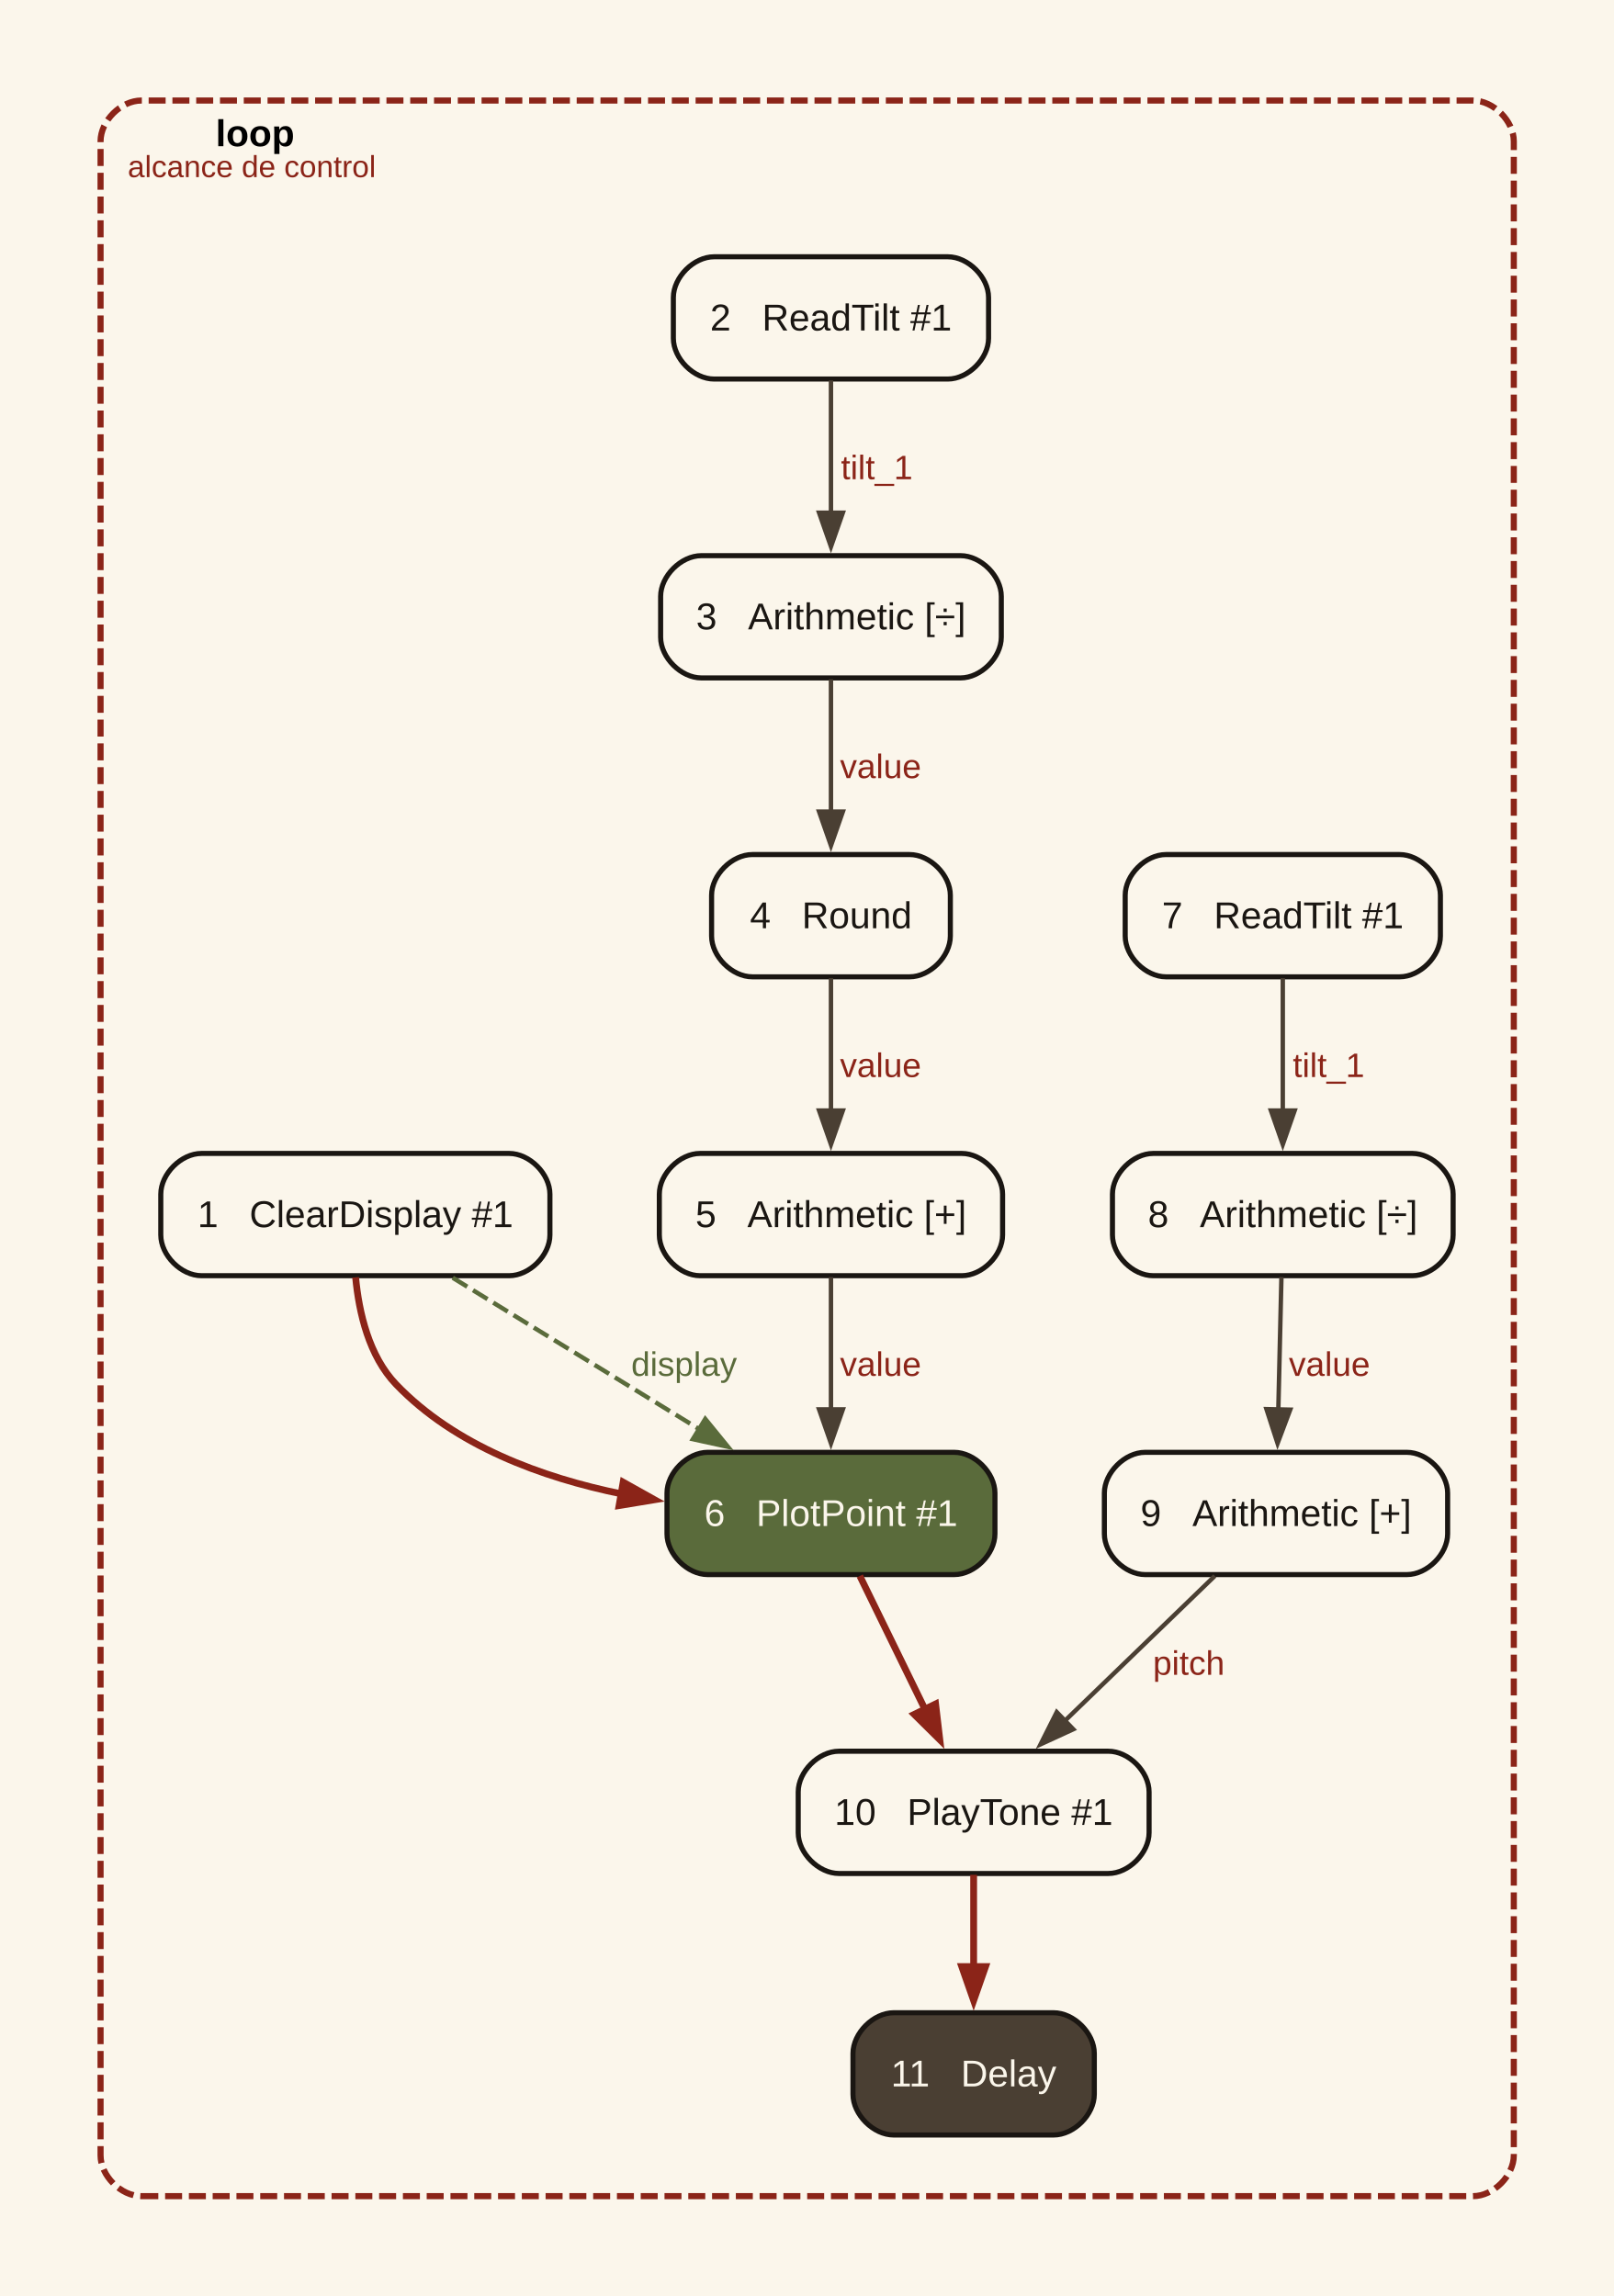
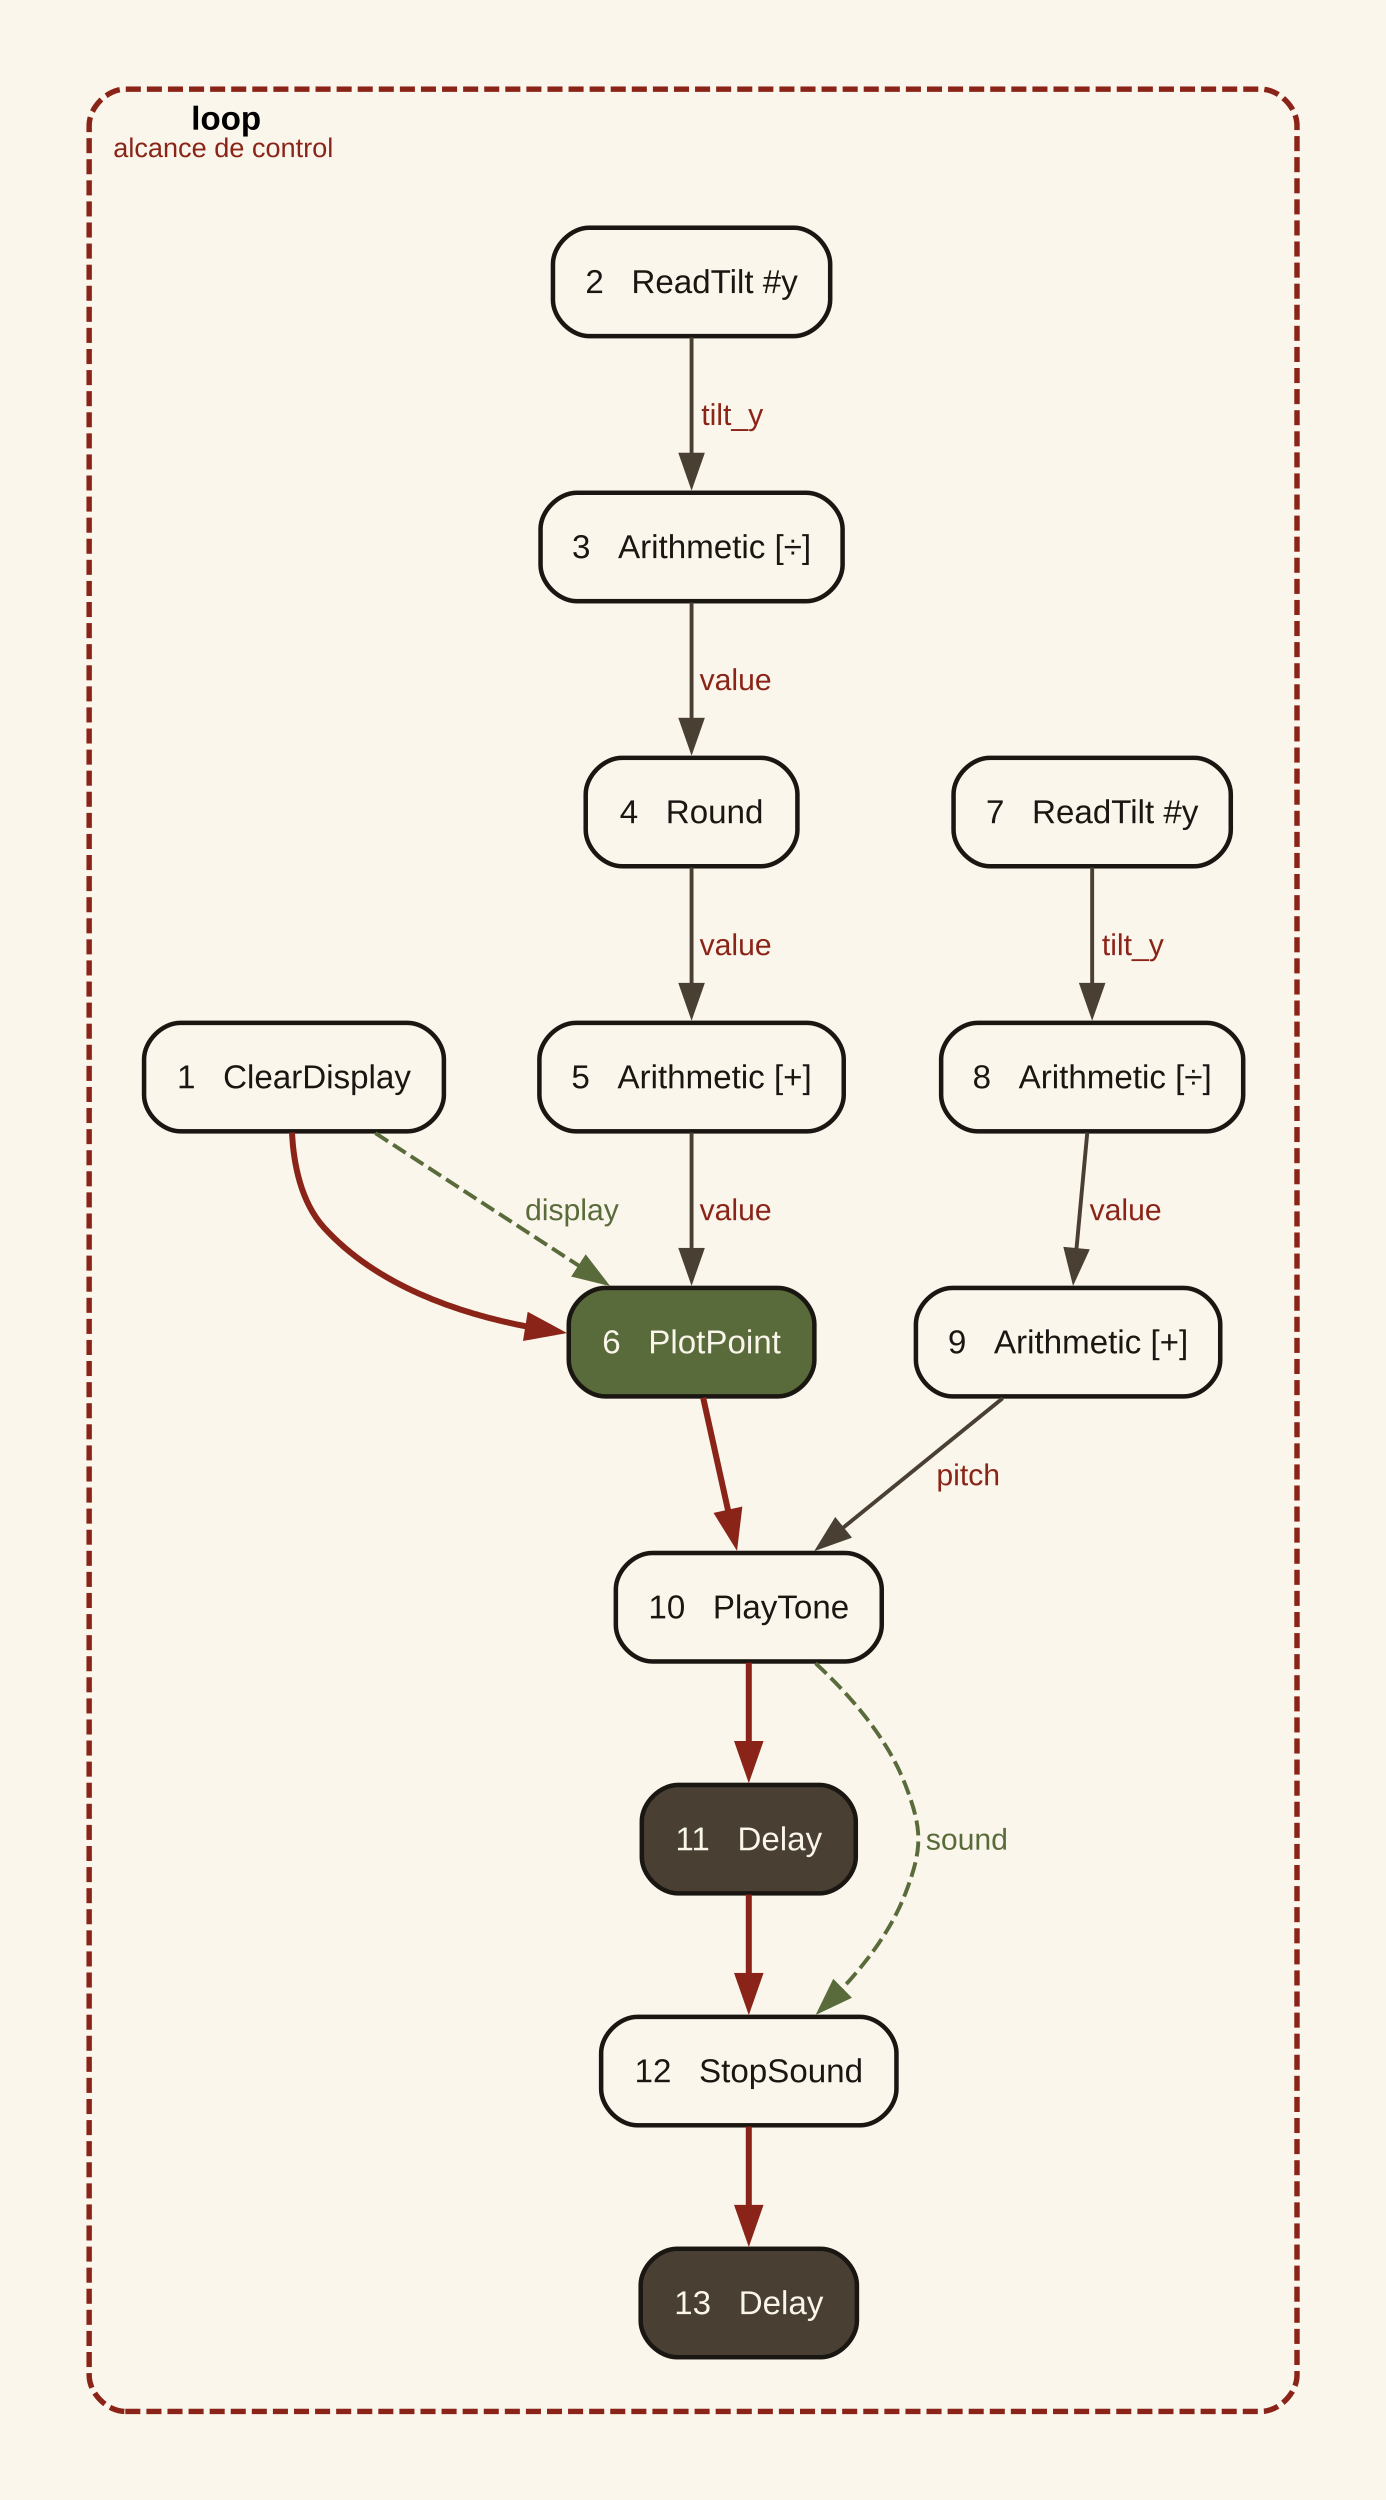
- <svg xmlns="http://www.w3.org/2000/svg" width="475pt" height="676pt" viewBox="0.00 0.00 475.00 676.00">
-   <g id="graph0" class="graph" transform="scale(1 1) rotate(0) translate(21.6 654.6)">
-     <polygon fill="#fbf6eb" stroke="none" points="-21.6,21.6 -21.6,-654.6 453.6,-654.6 453.6,21.6 -21.6,21.6" />
+ <svg xmlns="http://www.w3.org/2000/svg" width="460pt" height="830pt" viewBox="0.00 0.00 460.00 830.00">
+   <g id="graph0" class="graph" transform="scale(1 1) rotate(0) translate(21.6 808.6)">
+     <polygon fill="#fbf6eb" stroke="none" points="-21.6,21.6 -21.6,-808.6 438.6,-808.6 438.6,21.6 -21.6,21.6" />
    <g id="clust1" class="cluster">
-       <path fill="#fbf6eb" stroke="#8b2418" stroke-width="1.8" stroke-dasharray="5,2" d="M20,-8C20,-8 412,-8 412,-8 418,-8 424,-14 424,-20 424,-20 424,-613 424,-613 424,-619 418,-625 412,-625 412,-625 20,-625 20,-625 14,-625 8,-619 8,-613 8,-613 8,-20 8,-20 8,-14 14,-8 20,-8" />
-       <text xml:space="preserve" text-anchor="start" x="41.88" y="-611.55" font-family="Arial" font-weight="bold" font-size="11.00">loop</text>
-       <text xml:space="preserve" text-anchor="start" x="16" y="-602.45" font-family="Arial" font-size="9.00" fill="#8b2418">alcance de control</text>
+       <path fill="#fbf6eb" stroke="#8b2418" stroke-width="1.8" stroke-dasharray="5,2" d="M20,-8C20,-8 397,-8 397,-8 403,-8 409,-14 409,-20 409,-20 409,-767 409,-767 409,-773 403,-779 397,-779 397,-779 20,-779 20,-779 14,-779 8,-773 8,-767 8,-767 8,-20 8,-20 8,-14 14,-8 20,-8" />
+       <text xml:space="preserve" text-anchor="start" x="41.88" y="-765.55" font-family="Arial" font-weight="bold" font-size="11.00">loop</text>
+       <text xml:space="preserve" text-anchor="start" x="16" y="-756.45" font-family="Arial" font-size="9.00" fill="#8b2418">alcance de control</text>
    </g>
    <g id="node1" class="node">
-       <path fill="#fbf6eb" stroke="#1a1612" stroke-width="1.5" d="M128.27,-315C128.27,-315 37.73,-315 37.73,-315 31.73,-315 25.73,-309 25.73,-303 25.73,-303 25.73,-291 25.73,-291 25.73,-285 31.73,-279 37.73,-279 37.73,-279 128.27,-279 128.27,-279 134.27,-279 140.27,-285 140.27,-291 140.27,-291 140.27,-303 140.27,-303 140.27,-309 134.27,-315 128.27,-315" />
-       <text xml:space="preserve" text-anchor="middle" x="83" y="-293.3" font-family="Arial" font-size="11.00" fill="#1a1612">1   ClearDisplay #1</text>
+       <path fill="#fbf6eb" stroke="#1a1612" stroke-width="1.5" d="M113.77,-469C113.77,-469 38.23,-469 38.23,-469 32.23,-469 26.23,-463 26.23,-457 26.23,-457 26.23,-445 26.23,-445 26.23,-439 32.23,-433 38.23,-433 38.23,-433 113.77,-433 113.77,-433 119.77,-433 125.77,-439 125.77,-445 125.77,-445 125.77,-457 125.77,-457 125.77,-463 119.77,-469 113.77,-469" />
+       <text xml:space="preserve" text-anchor="middle" x="76" y="-447.3" font-family="Arial" font-size="11.00" fill="#1a1612">1   ClearDisplay</text>
    </g>
    <g id="node6" class="node">
-       <path fill="#5a6b3b" stroke="#1a1612" stroke-width="1.5" d="M259.27,-227C259.27,-227 186.73,-227 186.73,-227 180.73,-227 174.73,-221 174.73,-215 174.73,-215 174.73,-203 174.73,-203 174.73,-197 180.73,-191 186.73,-191 186.73,-191 259.27,-191 259.27,-191 265.27,-191 271.27,-197 271.27,-203 271.27,-203 271.27,-215 271.27,-215 271.27,-221 265.27,-227 259.27,-227" />
-       <text xml:space="preserve" text-anchor="middle" x="223" y="-205.3" font-family="Arial" font-size="11.00" fill="#fbf6eb">6   PlotPoint #1</text>
+       <path fill="#5a6b3b" stroke="#1a1612" stroke-width="1.5" d="M236.77,-381C236.77,-381 179.23,-381 179.23,-381 173.23,-381 167.23,-375 167.23,-369 167.23,-369 167.23,-357 167.23,-357 167.23,-351 173.23,-345 179.23,-345 179.23,-345 236.77,-345 236.77,-345 242.77,-345 248.77,-351 248.77,-357 248.77,-357 248.77,-369 248.77,-369 248.77,-375 242.77,-381 236.77,-381" />
+       <text xml:space="preserve" text-anchor="middle" x="208" y="-359.3" font-family="Arial" font-size="11.00" fill="#fbf6eb">6   PlotPoint</text>
    </g>
    <g id="edge1" class="edge">
-       <path fill="none" stroke="#8b2418" stroke-width="2" d="M83.08,-278.52C84.06,-268.11 87,-255.34 95,-247 112.31,-228.96 137.82,-219.56 161.52,-214.72" />
-       <polygon fill="#8b2418" stroke="#8b2418" stroke-width="2" points="161.83,-218.21 171.08,-213.04 160.63,-211.32 161.83,-218.21" />
+       <path fill="none" stroke="#8b2418" stroke-width="2" d="M75.33,-432.61C75.86,-422.24 78.28,-409.47 86,-401 103.31,-382 130.02,-372.62 154.04,-368.05" />
+       <polygon fill="#8b2418" stroke="#8b2418" stroke-width="2" points="154.35,-371.54 163.67,-366.5 153.24,-364.63 154.35,-371.54" />
    </g>
    <g id="edge2" class="edge">
-       <path fill="none" stroke="#5a6b3b" stroke-width="1.3" stroke-dasharray="5,2" d="M111.67,-278.39C132.62,-265.52 161.27,-247.92 184.25,-233.8" />
-       <polygon fill="#5a6b3b" stroke="#5a6b3b" stroke-width="1.3" points="186,-236.83 192.69,-228.62 182.34,-230.87 186,-236.83" />
-       <text xml:space="preserve" text-anchor="middle" x="179.76" y="-249.5" font-family="Arial" font-size="10.00" fill="#5a6b3b"> display </text>
+       <path fill="none" stroke="#5a6b3b" stroke-width="1.3" stroke-dasharray="5,2" d="M103.03,-432.39C122.7,-419.58 149.55,-402.08 171.17,-387.99" />
+       <polygon fill="#5a6b3b" stroke="#5a6b3b" stroke-width="1.3" points="172.89,-391.05 179.36,-382.66 169.07,-385.19 172.89,-391.05" />
+       <text xml:space="preserve" text-anchor="middle" x="168.28" y="-403.5" font-family="Arial" font-size="10.00" fill="#5a6b3b"> display </text>
    </g>
    <g id="node2" class="node">
-       <path fill="#fbf6eb" stroke="#1a1612" stroke-width="1.5" d="M257.39,-579C257.39,-579 188.61,-579 188.61,-579 182.61,-579 176.61,-573 176.61,-567 176.61,-567 176.61,-555 176.61,-555 176.61,-549 182.61,-543 188.61,-543 188.61,-543 257.39,-543 257.39,-543 263.39,-543 269.39,-549 269.39,-555 269.39,-555 269.39,-567 269.39,-567 269.39,-573 263.39,-579 257.39,-579" />
-       <text xml:space="preserve" text-anchor="middle" x="223" y="-557.3" font-family="Arial" font-size="11.00" fill="#1a1612">2   ReadTilt #1</text>
+       <path fill="#fbf6eb" stroke="#1a1612" stroke-width="1.5" d="M242.02,-733C242.02,-733 173.98,-733 173.98,-733 167.98,-733 161.98,-727 161.98,-721 161.98,-721 161.98,-709 161.98,-709 161.98,-703 167.98,-697 173.98,-697 173.98,-697 242.02,-697 242.02,-697 248.02,-697 254.02,-703 254.02,-709 254.02,-709 254.02,-721 254.02,-721 254.02,-727 248.02,-733 242.02,-733" />
+       <text xml:space="preserve" text-anchor="middle" x="208" y="-711.3" font-family="Arial" font-size="11.00" fill="#1a1612">2   ReadTilt #y</text>
    </g>
    <g id="node3" class="node">
-       <path fill="#fbf6eb" stroke="#1a1612" stroke-width="1.5" d="M261.14,-491C261.14,-491 184.86,-491 184.86,-491 178.86,-491 172.86,-485 172.86,-479 172.86,-479 172.86,-467 172.86,-467 172.86,-461 178.86,-455 184.86,-455 184.86,-455 261.14,-455 261.14,-455 267.14,-455 273.14,-461 273.14,-467 273.14,-467 273.14,-479 273.14,-479 273.14,-485 267.14,-491 261.14,-491" />
-       <text xml:space="preserve" text-anchor="middle" x="223" y="-469.3" font-family="Arial" font-size="11.00" fill="#1a1612">3   Arithmetic [÷]</text>
+       <path fill="#fbf6eb" stroke="#1a1612" stroke-width="1.5" d="M246.14,-645C246.14,-645 169.86,-645 169.86,-645 163.86,-645 157.86,-639 157.86,-633 157.86,-633 157.86,-621 157.86,-621 157.86,-615 163.86,-609 169.86,-609 169.86,-609 246.14,-609 246.14,-609 252.14,-609 258.14,-615 258.14,-621 258.14,-621 258.14,-633 258.14,-633 258.14,-639 252.14,-645 246.14,-645" />
+       <text xml:space="preserve" text-anchor="middle" x="208" y="-623.3" font-family="Arial" font-size="11.00" fill="#1a1612">3   Arithmetic [÷]</text>
    </g>
    <g id="edge3" class="edge">
-       <path fill="none" stroke="#4a3f33" stroke-width="1.3" d="M223,-542.6C223,-531.36 223,-516.47 223,-503.43" />
-       <polygon fill="#4a3f33" stroke="#4a3f33" stroke-width="1.3" points="226.5,-503.64 223,-493.64 219.5,-503.64 226.5,-503.64" />
-       <text xml:space="preserve" text-anchor="middle" x="236.5" y="-513.5" font-family="Arial" font-size="10.00" fill="#8b2418"> tilt_1 </text>
+       <path fill="none" stroke="#4a3f33" stroke-width="1.3" d="M208,-696.6C208,-685.36 208,-670.47 208,-657.43" />
+       <polygon fill="#4a3f33" stroke="#4a3f33" stroke-width="1.3" points="211.5,-657.64 208,-647.64 204.5,-657.64 211.5,-657.64" />
+       <text xml:space="preserve" text-anchor="middle" x="221.5" y="-667.5" font-family="Arial" font-size="10.00" fill="#8b2418"> tilt_y </text>
    </g>
    <g id="node4" class="node">
-       <path fill="#fbf6eb" stroke="#1a1612" stroke-width="1.5" d="M246.14,-403C246.14,-403 199.86,-403 199.86,-403 193.86,-403 187.86,-397 187.86,-391 187.86,-391 187.86,-379 187.86,-379 187.86,-373 193.86,-367 199.86,-367 199.86,-367 246.14,-367 246.14,-367 252.14,-367 258.14,-373 258.14,-379 258.14,-379 258.14,-391 258.14,-391 258.14,-397 252.14,-403 246.14,-403" />
-       <text xml:space="preserve" text-anchor="middle" x="223" y="-381.3" font-family="Arial" font-size="11.00" fill="#1a1612">4   Round</text>
+       <path fill="#fbf6eb" stroke="#1a1612" stroke-width="1.5" d="M231.14,-557C231.14,-557 184.86,-557 184.86,-557 178.86,-557 172.86,-551 172.86,-545 172.86,-545 172.86,-533 172.86,-533 172.86,-527 178.86,-521 184.86,-521 184.86,-521 231.14,-521 231.14,-521 237.14,-521 243.14,-527 243.14,-533 243.14,-533 243.14,-545 243.14,-545 243.14,-551 237.14,-557 231.14,-557" />
+       <text xml:space="preserve" text-anchor="middle" x="208" y="-535.3" font-family="Arial" font-size="11.00" fill="#1a1612">4   Round</text>
    </g>
    <g id="edge4" class="edge">
-       <path fill="none" stroke="#4a3f33" stroke-width="1.3" d="M223,-454.6C223,-443.36 223,-428.47 223,-415.43" />
-       <polygon fill="#4a3f33" stroke="#4a3f33" stroke-width="1.3" points="226.5,-415.64 223,-405.64 219.5,-415.64 226.5,-415.64" />
-       <text xml:space="preserve" text-anchor="middle" x="237.62" y="-425.5" font-family="Arial" font-size="10.00" fill="#8b2418"> value </text>
+       <path fill="none" stroke="#4a3f33" stroke-width="1.3" d="M208,-608.6C208,-597.36 208,-582.47 208,-569.43" />
+       <polygon fill="#4a3f33" stroke="#4a3f33" stroke-width="1.3" points="211.5,-569.64 208,-559.64 204.5,-569.64 211.5,-569.64" />
+       <text xml:space="preserve" text-anchor="middle" x="222.62" y="-579.5" font-family="Arial" font-size="10.00" fill="#8b2418"> value </text>
    </g>
    <g id="node5" class="node">
-       <path fill="#fbf6eb" stroke="#1a1612" stroke-width="1.5" d="M261.52,-315C261.52,-315 184.48,-315 184.48,-315 178.48,-315 172.48,-309 172.48,-303 172.48,-303 172.48,-291 172.48,-291 172.48,-285 178.48,-279 184.48,-279 184.48,-279 261.52,-279 261.52,-279 267.52,-279 273.52,-285 273.52,-291 273.52,-291 273.52,-303 273.52,-303 273.52,-309 267.52,-315 261.52,-315" />
-       <text xml:space="preserve" text-anchor="middle" x="223" y="-293.3" font-family="Arial" font-size="11.00" fill="#1a1612">5   Arithmetic [+]</text>
+       <path fill="#fbf6eb" stroke="#1a1612" stroke-width="1.5" d="M246.52,-469C246.52,-469 169.48,-469 169.48,-469 163.48,-469 157.48,-463 157.48,-457 157.48,-457 157.48,-445 157.48,-445 157.48,-439 163.48,-433 169.48,-433 169.48,-433 246.52,-433 246.52,-433 252.52,-433 258.52,-439 258.52,-445 258.52,-445 258.52,-457 258.52,-457 258.52,-463 252.52,-469 246.52,-469" />
+       <text xml:space="preserve" text-anchor="middle" x="208" y="-447.3" font-family="Arial" font-size="11.00" fill="#1a1612">5   Arithmetic [+]</text>
    </g>
    <g id="edge5" class="edge">
-       <path fill="none" stroke="#4a3f33" stroke-width="1.3" d="M223,-366.6C223,-355.36 223,-340.47 223,-327.43" />
-       <polygon fill="#4a3f33" stroke="#4a3f33" stroke-width="1.3" points="226.5,-327.64 223,-317.64 219.5,-327.64 226.5,-327.64" />
-       <text xml:space="preserve" text-anchor="middle" x="237.62" y="-337.5" font-family="Arial" font-size="10.00" fill="#8b2418"> value </text>
+       <path fill="none" stroke="#4a3f33" stroke-width="1.3" d="M208,-520.6C208,-509.36 208,-494.47 208,-481.43" />
+       <polygon fill="#4a3f33" stroke="#4a3f33" stroke-width="1.3" points="211.5,-481.64 208,-471.64 204.5,-481.64 211.5,-481.64" />
+       <text xml:space="preserve" text-anchor="middle" x="222.62" y="-491.5" font-family="Arial" font-size="10.00" fill="#8b2418"> value </text>
    </g>
    <g id="edge6" class="edge">
-       <path fill="none" stroke="#4a3f33" stroke-width="1.3" d="M223,-278.6C223,-267.36 223,-252.47 223,-239.43" />
-       <polygon fill="#4a3f33" stroke="#4a3f33" stroke-width="1.3" points="226.5,-239.64 223,-229.64 219.5,-239.64 226.5,-239.64" />
-       <text xml:space="preserve" text-anchor="middle" x="237.62" y="-249.5" font-family="Arial" font-size="10.00" fill="#8b2418"> value </text>
+       <path fill="none" stroke="#4a3f33" stroke-width="1.3" d="M208,-432.6C208,-421.36 208,-406.47 208,-393.43" />
+       <polygon fill="#4a3f33" stroke="#4a3f33" stroke-width="1.3" points="211.5,-393.64 208,-383.64 204.5,-393.64 211.5,-393.64" />
+       <text xml:space="preserve" text-anchor="middle" x="222.62" y="-403.5" font-family="Arial" font-size="10.00" fill="#8b2418"> value </text>
    </g>
    <g id="node10" class="node">
-       <path fill="#fbf6eb" stroke="#1a1612" stroke-width="1.5" d="M304.64,-139C304.64,-139 225.36,-139 225.36,-139 219.36,-139 213.36,-133 213.36,-127 213.36,-127 213.36,-115 213.36,-115 213.36,-109 219.36,-103 225.36,-103 225.36,-103 304.64,-103 304.64,-103 310.64,-103 316.64,-109 316.64,-115 316.64,-115 316.64,-127 316.64,-127 316.64,-133 310.64,-139 304.64,-139" />
-       <text xml:space="preserve" text-anchor="middle" x="265" y="-117.3" font-family="Arial" font-size="11.00" fill="#1a1612">10   PlayTone #1</text>
+       <path fill="#fbf6eb" stroke="#1a1612" stroke-width="1.5" d="M259.14,-293C259.14,-293 194.86,-293 194.86,-293 188.86,-293 182.86,-287 182.86,-281 182.86,-281 182.86,-269 182.86,-269 182.86,-263 188.86,-257 194.86,-257 194.86,-257 259.14,-257 259.14,-257 265.14,-257 271.14,-263 271.14,-269 271.14,-269 271.14,-281 271.14,-281 271.14,-287 265.14,-293 259.14,-293" />
+       <text xml:space="preserve" text-anchor="middle" x="227" y="-271.3" font-family="Arial" font-size="11.00" fill="#1a1612">10   PlayTone</text>
    </g>
    <g id="edge7" class="edge">
-       <path fill="none" stroke="#8b2418" stroke-width="2" d="M231.5,-190.6C237.04,-179.25 244.41,-164.16 250.83,-151.02" />
-       <polygon fill="#8b2418" stroke="#8b2418" stroke-width="2" points="253.8,-152.91 255.04,-142.39 247.51,-149.84 253.8,-152.91" />
+       <path fill="none" stroke="#8b2418" stroke-width="2" d="M211.84,-344.6C214.28,-333.6 217.48,-319.08 220.32,-306.24" />
+       <polygon fill="#8b2418" stroke="#8b2418" stroke-width="2" points="223.7,-307.15 222.44,-296.63 216.87,-305.64 223.7,-307.15" />
    </g>
    <g id="node7" class="node">
-       <path fill="#fbf6eb" stroke="#1a1612" stroke-width="1.5" d="M390.39,-403C390.39,-403 321.61,-403 321.61,-403 315.61,-403 309.61,-397 309.61,-391 309.61,-391 309.61,-379 309.61,-379 309.61,-373 315.61,-367 321.61,-367 321.61,-367 390.39,-367 390.39,-367 396.39,-367 402.39,-373 402.39,-379 402.39,-379 402.39,-391 402.39,-391 402.39,-397 396.39,-403 390.39,-403" />
-       <text xml:space="preserve" text-anchor="middle" x="356" y="-381.3" font-family="Arial" font-size="11.00" fill="#1a1612">7   ReadTilt #1</text>
+       <path fill="#fbf6eb" stroke="#1a1612" stroke-width="1.5" d="M375.02,-557C375.02,-557 306.98,-557 306.98,-557 300.98,-557 294.98,-551 294.98,-545 294.98,-545 294.98,-533 294.98,-533 294.98,-527 300.98,-521 306.98,-521 306.98,-521 375.02,-521 375.02,-521 381.02,-521 387.02,-527 387.02,-533 387.02,-533 387.02,-545 387.02,-545 387.02,-551 381.02,-557 375.02,-557" />
+       <text xml:space="preserve" text-anchor="middle" x="341" y="-535.3" font-family="Arial" font-size="11.00" fill="#1a1612">7   ReadTilt #y</text>
    </g>
    <g id="node8" class="node">
-       <path fill="#fbf6eb" stroke="#1a1612" stroke-width="1.5" d="M394.14,-315C394.14,-315 317.86,-315 317.86,-315 311.86,-315 305.86,-309 305.86,-303 305.86,-303 305.86,-291 305.86,-291 305.86,-285 311.86,-279 317.86,-279 317.86,-279 394.14,-279 394.14,-279 400.14,-279 406.14,-285 406.14,-291 406.14,-291 406.14,-303 406.14,-303 406.14,-309 400.14,-315 394.14,-315" />
-       <text xml:space="preserve" text-anchor="middle" x="356" y="-293.3" font-family="Arial" font-size="11.00" fill="#1a1612">8   Arithmetic [÷]</text>
+       <path fill="#fbf6eb" stroke="#1a1612" stroke-width="1.5" d="M379.14,-469C379.14,-469 302.86,-469 302.86,-469 296.86,-469 290.86,-463 290.86,-457 290.86,-457 290.86,-445 290.86,-445 290.86,-439 296.86,-433 302.86,-433 302.86,-433 379.14,-433 379.14,-433 385.14,-433 391.14,-439 391.14,-445 391.14,-445 391.14,-457 391.14,-457 391.14,-463 385.14,-469 379.14,-469" />
+       <text xml:space="preserve" text-anchor="middle" x="341" y="-447.3" font-family="Arial" font-size="11.00" fill="#1a1612">8   Arithmetic [÷]</text>
    </g>
    <g id="edge8" class="edge">
-       <path fill="none" stroke="#4a3f33" stroke-width="1.3" d="M356,-366.6C356,-355.36 356,-340.47 356,-327.43" />
-       <polygon fill="#4a3f33" stroke="#4a3f33" stroke-width="1.3" points="359.5,-327.64 356,-317.64 352.5,-327.64 359.5,-327.64" />
-       <text xml:space="preserve" text-anchor="middle" x="369.5" y="-337.5" font-family="Arial" font-size="10.00" fill="#8b2418"> tilt_1 </text>
+       <path fill="none" stroke="#4a3f33" stroke-width="1.3" d="M341,-520.6C341,-509.36 341,-494.47 341,-481.43" />
+       <polygon fill="#4a3f33" stroke="#4a3f33" stroke-width="1.3" points="344.5,-481.64 341,-471.64 337.5,-481.64 344.5,-481.64" />
+       <text xml:space="preserve" text-anchor="middle" x="354.5" y="-491.5" font-family="Arial" font-size="10.00" fill="#8b2418"> tilt_y </text>
    </g>
    <g id="node9" class="node">
-       <path fill="#fbf6eb" stroke="#1a1612" stroke-width="1.5" d="M392.52,-227C392.52,-227 315.48,-227 315.48,-227 309.48,-227 303.48,-221 303.48,-215 303.48,-215 303.48,-203 303.48,-203 303.48,-197 309.48,-191 315.48,-191 315.48,-191 392.52,-191 392.52,-191 398.52,-191 404.52,-197 404.52,-203 404.52,-203 404.52,-215 404.52,-215 404.52,-221 398.52,-227 392.52,-227" />
-       <text xml:space="preserve" text-anchor="middle" x="354" y="-205.3" font-family="Arial" font-size="11.00" fill="#1a1612">9   Arithmetic [+]</text>
+       <path fill="#fbf6eb" stroke="#1a1612" stroke-width="1.5" d="M371.52,-381C371.52,-381 294.48,-381 294.48,-381 288.48,-381 282.48,-375 282.48,-369 282.48,-369 282.48,-357 282.48,-357 282.48,-351 288.48,-345 294.48,-345 294.48,-345 371.52,-345 371.52,-345 377.52,-345 383.52,-351 383.52,-357 383.52,-357 383.52,-369 383.52,-369 383.52,-375 377.52,-381 371.52,-381" />
+       <text xml:space="preserve" text-anchor="middle" x="333" y="-359.3" font-family="Arial" font-size="11.00" fill="#1a1612">9   Arithmetic [+]</text>
    </g>
    <g id="edge9" class="edge">
-       <path fill="none" stroke="#4a3f33" stroke-width="1.3" d="M355.6,-278.6C355.33,-267.36 354.99,-252.47 354.68,-239.43" />
-       <polygon fill="#4a3f33" stroke="#4a3f33" stroke-width="1.3" points="358.19,-239.56 354.46,-229.64 351.19,-239.72 358.19,-239.56" />
-       <text xml:space="preserve" text-anchor="middle" x="369.74" y="-249.5" font-family="Arial" font-size="10.00" fill="#8b2418"> value </text>
+       <path fill="none" stroke="#4a3f33" stroke-width="1.3" d="M339.38,-432.6C338.34,-421.36 336.95,-406.47 335.74,-393.43" />
+       <polygon fill="#4a3f33" stroke="#4a3f33" stroke-width="1.3" points="339.24,-393.26 334.83,-383.63 332.27,-393.91 339.24,-393.26" />
+       <text xml:space="preserve" text-anchor="middle" x="352.1" y="-403.5" font-family="Arial" font-size="10.00" fill="#8b2418"> value </text>
    </g>
    <g id="edge10" class="edge">
-       <path fill="none" stroke="#4a3f33" stroke-width="1.3" d="M335.99,-190.6C323.29,-178.32 306.06,-161.67 291.75,-147.85" />
-       <polygon fill="#4a3f33" stroke="#4a3f33" stroke-width="1.3" points="294.33,-145.47 284.7,-141.04 289.46,-150.51 294.33,-145.47" />
-       <text xml:space="preserve" text-anchor="middle" x="328.33" y="-161.5" font-family="Arial" font-size="10.00" fill="#8b2418"> pitch </text>
+       <path fill="none" stroke="#4a3f33" stroke-width="1.3" d="M311.29,-344.39C295.86,-331.87 274.91,-314.87 257.76,-300.95" />
+       <polygon fill="#4a3f33" stroke="#4a3f33" stroke-width="1.3" points="260.18,-298.41 250.21,-294.83 255.77,-303.85 260.18,-298.41" />
+       <text xml:space="preserve" text-anchor="middle" x="299.85" y="-315.5" font-family="Arial" font-size="10.00" fill="#8b2418"> pitch </text>
    </g>
    <g id="node11" class="node">
-       <path fill="#4a3f33" stroke="#1a1612" stroke-width="1.5" d="M288.52,-62C288.52,-62 241.48,-62 241.48,-62 235.48,-62 229.48,-56 229.48,-50 229.48,-50 229.48,-38 229.48,-38 229.48,-32 235.48,-26 241.48,-26 241.48,-26 288.52,-26 288.52,-26 294.52,-26 300.52,-32 300.52,-38 300.52,-38 300.52,-50 300.52,-50 300.52,-56 294.52,-62 288.52,-62" />
-       <text xml:space="preserve" text-anchor="middle" x="265" y="-40.3" font-family="Arial" font-size="11.00" fill="#fbf6eb">11   Delay</text>
+       <path fill="#4a3f33" stroke="#1a1612" stroke-width="1.5" d="M250.52,-216C250.52,-216 203.48,-216 203.48,-216 197.48,-216 191.48,-210 191.48,-204 191.48,-204 191.48,-192 191.48,-192 191.48,-186 197.48,-180 203.48,-180 203.48,-180 250.52,-180 250.52,-180 256.52,-180 262.52,-186 262.52,-192 262.52,-192 262.52,-204 262.52,-204 262.52,-210 256.52,-216 250.52,-216" />
+       <text xml:space="preserve" text-anchor="middle" x="227" y="-194.3" font-family="Arial" font-size="11.00" fill="#fbf6eb">11   Delay</text>
    </g>
    <g id="edge11" class="edge">
-       <path fill="none" stroke="#8b2418" stroke-width="2" d="M265,-102.6C265,-94.52 265,-84.67 265,-75.42" />
-       <polygon fill="#8b2418" stroke="#8b2418" stroke-width="2" points="268.5,-75.59 265,-65.59 261.5,-75.59 268.5,-75.59" />
+       <path fill="none" stroke="#8b2418" stroke-width="2" d="M227,-256.6C227,-248.52 227,-238.67 227,-229.42" />
+       <polygon fill="#8b2418" stroke="#8b2418" stroke-width="2" points="230.5,-229.59 227,-219.59 223.5,-229.59 230.5,-229.59" />
+     </g>
+     <g id="node12" class="node">
+       <path fill="#fbf6eb" stroke="#1a1612" stroke-width="1.5" d="M264.02,-139C264.02,-139 189.98,-139 189.98,-139 183.98,-139 177.98,-133 177.98,-127 177.98,-127 177.98,-115 177.98,-115 177.98,-109 183.98,-103 189.98,-103 189.98,-103 264.02,-103 264.02,-103 270.02,-103 276.02,-109 276.02,-115 276.02,-115 276.02,-127 276.02,-127 276.02,-133 270.02,-139 264.02,-139" />
+       <text xml:space="preserve" text-anchor="middle" x="227" y="-117.3" font-family="Arial" font-size="11.00" fill="#1a1612">12   StopSound</text>
+     </g>
+     <g id="edge12" class="edge">
+       <path fill="none" stroke="#5a6b3b" stroke-width="1.3" stroke-dasharray="5,2" d="M249.17,-256.38C260.42,-245.99 272.96,-231.79 279,-216 284.72,-201.06 284.72,-194.94 279,-180 274.42,-168.04 266.11,-156.98 257.46,-147.81" />
+       <polygon fill="#5a6b3b" stroke="#5a6b3b" stroke-width="1.3" points="260.14,-145.54 250.57,-141 255.22,-150.52 260.14,-145.54" />
+       <text xml:space="preserve" text-anchor="middle" x="299.41" y="-194.5" font-family="Arial" font-size="10.00" fill="#5a6b3b"> sound </text>
+     </g>
+     <g id="edge13" class="edge">
+       <path fill="none" stroke="#8b2418" stroke-width="2" d="M227,-179.6C227,-171.52 227,-161.67 227,-152.42" />
+       <polygon fill="#8b2418" stroke="#8b2418" stroke-width="2" points="230.5,-152.59 227,-142.59 223.5,-152.59 230.5,-152.59" />
+     </g>
+     <g id="node13" class="node">
+       <path fill="#4a3f33" stroke="#1a1612" stroke-width="1.5" d="M250.89,-62C250.89,-62 203.11,-62 203.11,-62 197.11,-62 191.11,-56 191.11,-50 191.11,-50 191.11,-38 191.11,-38 191.11,-32 197.11,-26 203.11,-26 203.11,-26 250.89,-26 250.89,-26 256.89,-26 262.89,-32 262.89,-38 262.89,-38 262.89,-50 262.89,-50 262.89,-56 256.89,-62 250.89,-62" />
+       <text xml:space="preserve" text-anchor="middle" x="227" y="-40.3" font-family="Arial" font-size="11.00" fill="#fbf6eb">13   Delay</text>
+     </g>
+     <g id="edge14" class="edge">
+       <path fill="none" stroke="#8b2418" stroke-width="2" d="M227,-102.6C227,-94.52 227,-84.67 227,-75.42" />
+       <polygon fill="#8b2418" stroke="#8b2418" stroke-width="2" points="230.5,-75.59 227,-65.59 223.5,-75.59 230.5,-75.59" />
    </g>
  </g>
</svg>
